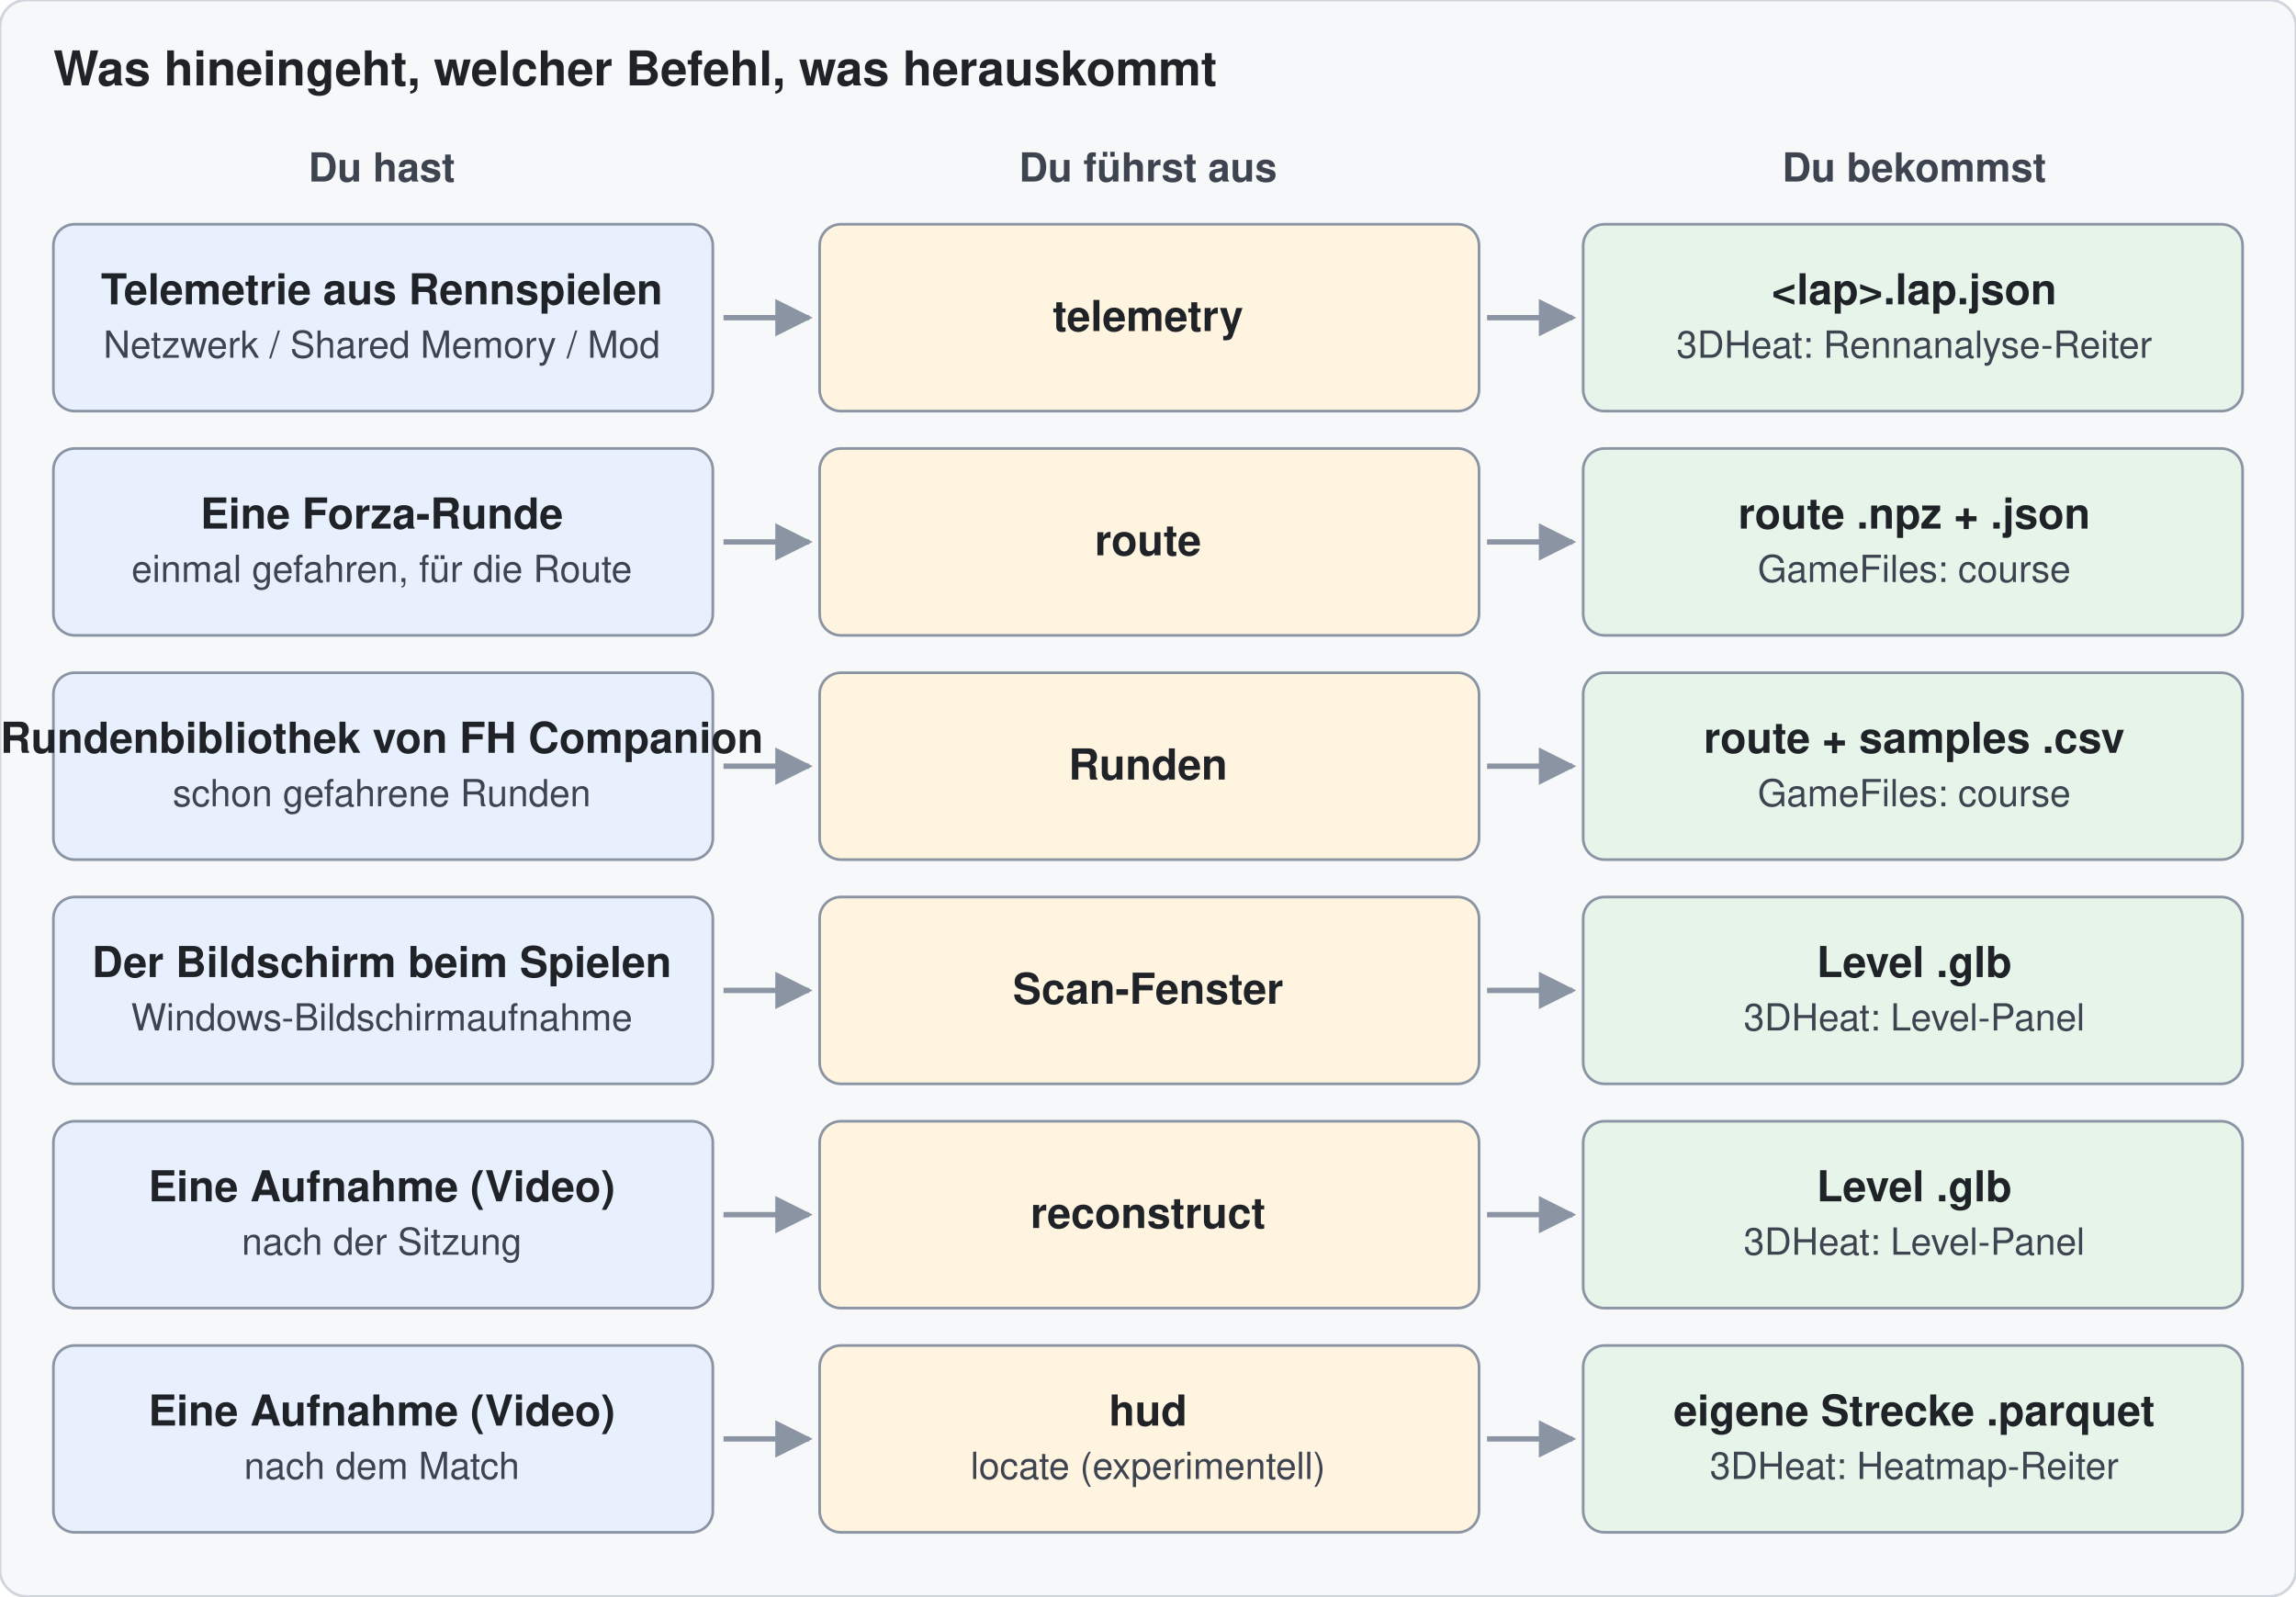
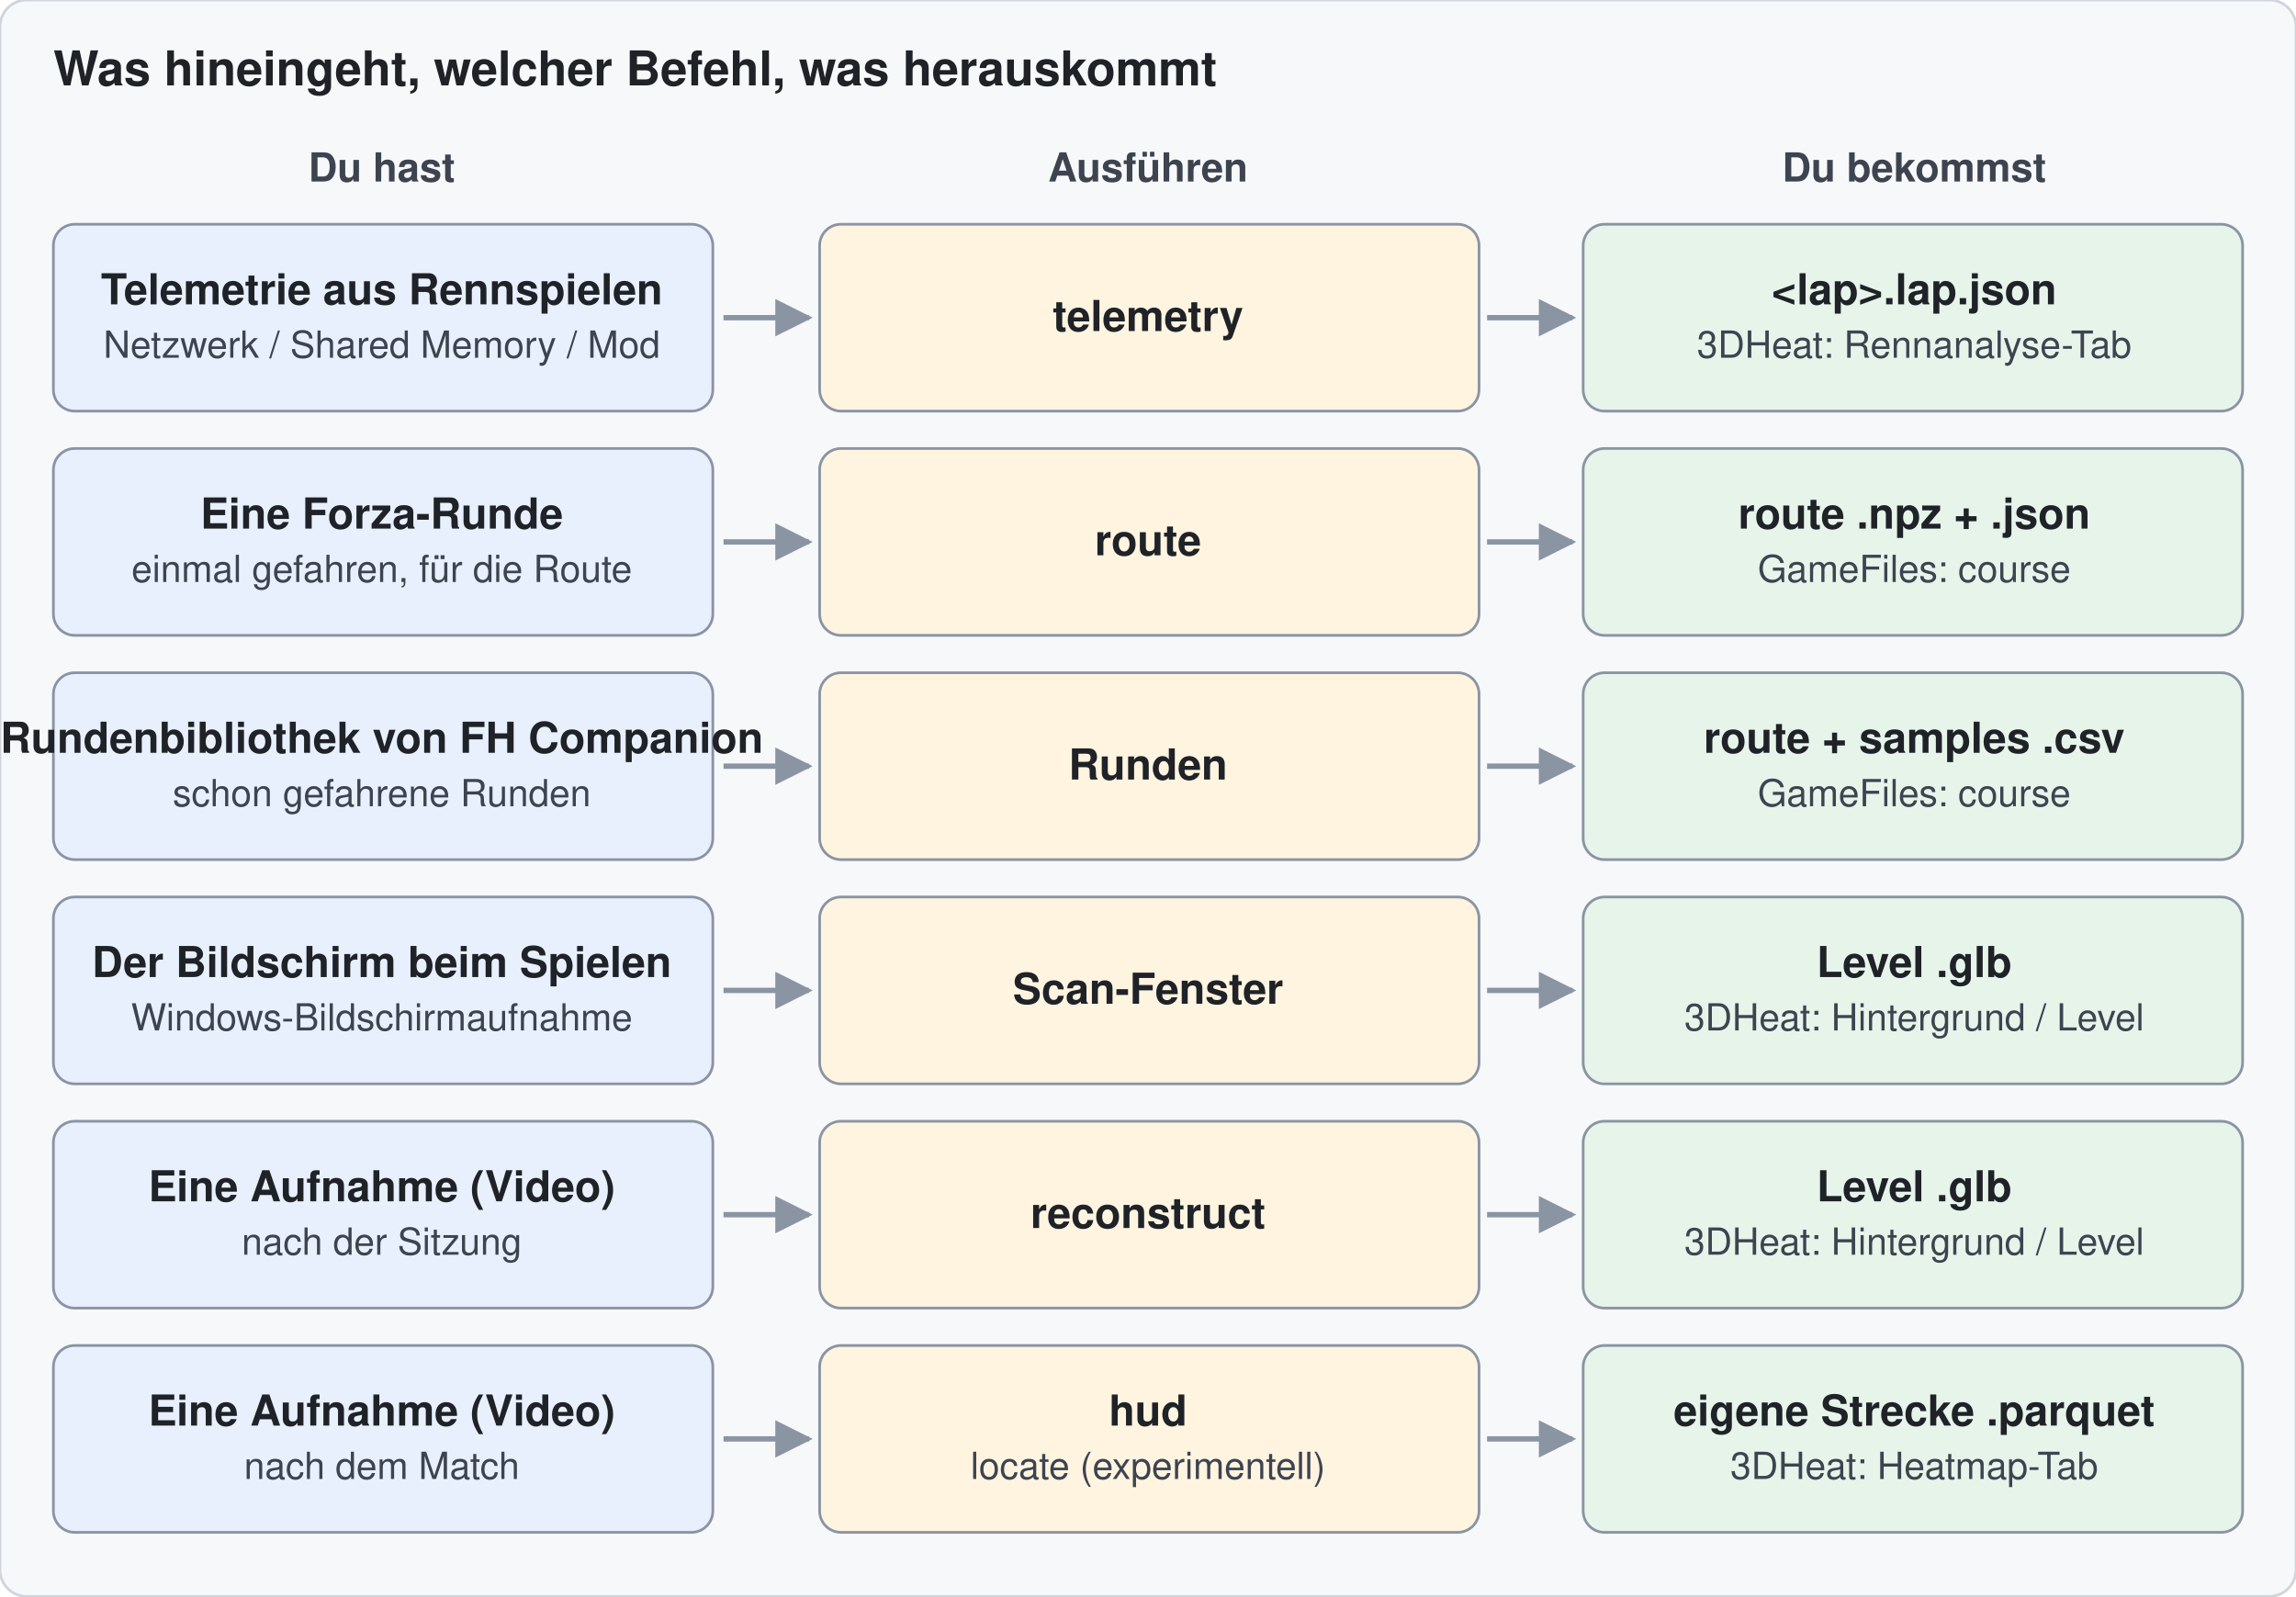
<svg xmlns="http://www.w3.org/2000/svg" width="860" height="598" viewBox="0 0 860 598" role="img" aria-label="What goes in, which command, what comes out">
  <rect width="860" height="598" rx="10" fill="#f7f8fa" stroke="#d0d4db" />
  <defs>
    <marker id="a" viewBox="0 0 10 10" refX="9" refY="5" markerWidth="7" markerHeight="7" orient="auto-start-reverse">
      <path d="M0,0 L10,5 L0,10 z" fill="#8a94a3" />
    </marker>
  </defs>
  <text x="20" y="32" font-family="Segoe UI,Helvetica,Arial,sans-serif" font-size="18" font-weight="600" fill="#1f2328" text-anchor="start">Was hineingeht, welcher Befehl, was herauskommt</text>
  <text x="143" y="68" font-family="Segoe UI,Helvetica,Arial,sans-serif" font-size="15" font-weight="600" fill="#3d4450" text-anchor="middle">Du hast</text>
-   <text x="430" y="68" font-family="Segoe UI,Helvetica,Arial,sans-serif" font-size="15" font-weight="600" fill="#3d4450" text-anchor="middle">Du führst aus</text>
+   <text x="430" y="68" font-family="Segoe UI,Helvetica,Arial,sans-serif" font-size="15" font-weight="600" fill="#3d4450" text-anchor="middle">Ausführen</text>
  <text x="717" y="68" font-family="Segoe UI,Helvetica,Arial,sans-serif" font-size="15" font-weight="600" fill="#3d4450" text-anchor="middle">Du bekommst</text>
  <rect x="20" y="84" width="247" height="70" rx="8" fill="#e8f0fe" stroke="#8a94a3" />
  <text x="143" y="114" font-family="Segoe UI,Helvetica,Arial,sans-serif" font-size="16" font-weight="600" fill="#1f2328" text-anchor="middle">Telemetrie aus Rennspielen</text>
  <text x="143" y="134" font-family="Segoe UI,Helvetica,Arial,sans-serif" font-size="14" font-weight="400" fill="#3d4450" text-anchor="middle">Netzwerk / Shared Memory / Mod</text>
  <rect x="307" y="84" width="247" height="70" rx="8" fill="#fff4e0" stroke="#8a94a3" />
  <text x="430" y="124" font-family="Segoe UI,Helvetica,Arial,sans-serif" font-size="16" font-weight="600" fill="#1f2328" text-anchor="middle">telemetry</text>
  <line x1="271" y1="119.0" x2="303" y2="119.0" stroke="#8a94a3" stroke-width="2" marker-end="url(#a)" />
  <rect x="593" y="84" width="247" height="70" rx="8" fill="#e6f4ea" stroke="#8a94a3" />
  <text x="717" y="114" font-family="Segoe UI,Helvetica,Arial,sans-serif" font-size="16" font-weight="600" fill="#1f2328" text-anchor="middle">&lt;lap&gt;.lap.json</text>
-   <text x="717" y="134" font-family="Segoe UI,Helvetica,Arial,sans-serif" font-size="14" font-weight="400" fill="#3d4450" text-anchor="middle">3DHeat: Rennanalyse-Reiter</text>
+   <text x="717" y="134" font-family="Segoe UI,Helvetica,Arial,sans-serif" font-size="14" font-weight="400" fill="#3d4450" text-anchor="middle">3DHeat: Rennanalyse-Tab</text>
  <line x1="557" y1="119.0" x2="589" y2="119.0" stroke="#8a94a3" stroke-width="2" marker-end="url(#a)" />
  <rect x="20" y="168" width="247" height="70" rx="8" fill="#e8f0fe" stroke="#8a94a3" />
  <text x="143" y="198" font-family="Segoe UI,Helvetica,Arial,sans-serif" font-size="16" font-weight="600" fill="#1f2328" text-anchor="middle">Eine Forza-Runde</text>
  <text x="143" y="218" font-family="Segoe UI,Helvetica,Arial,sans-serif" font-size="14" font-weight="400" fill="#3d4450" text-anchor="middle">einmal gefahren, für die Route</text>
  <rect x="307" y="168" width="247" height="70" rx="8" fill="#fff4e0" stroke="#8a94a3" />
  <text x="430" y="208" font-family="Segoe UI,Helvetica,Arial,sans-serif" font-size="16" font-weight="600" fill="#1f2328" text-anchor="middle">route</text>
  <line x1="271" y1="203.0" x2="303" y2="203.0" stroke="#8a94a3" stroke-width="2" marker-end="url(#a)" />
  <rect x="593" y="168" width="247" height="70" rx="8" fill="#e6f4ea" stroke="#8a94a3" />
  <text x="717" y="198" font-family="Segoe UI,Helvetica,Arial,sans-serif" font-size="16" font-weight="600" fill="#1f2328" text-anchor="middle">route .npz + .json</text>
  <text x="717" y="218" font-family="Segoe UI,Helvetica,Arial,sans-serif" font-size="14" font-weight="400" fill="#3d4450" text-anchor="middle">GameFiles: course</text>
  <line x1="557" y1="203.0" x2="589" y2="203.0" stroke="#8a94a3" stroke-width="2" marker-end="url(#a)" />
  <rect x="20" y="252" width="247" height="70" rx="8" fill="#e8f0fe" stroke="#8a94a3" />
  <text x="143" y="282" font-family="Segoe UI,Helvetica,Arial,sans-serif" font-size="16" font-weight="600" fill="#1f2328" text-anchor="middle">Rundenbibliothek von FH Companion</text>
  <text x="143" y="302" font-family="Segoe UI,Helvetica,Arial,sans-serif" font-size="14" font-weight="400" fill="#3d4450" text-anchor="middle">schon gefahrene Runden</text>
  <rect x="307" y="252" width="247" height="70" rx="8" fill="#fff4e0" stroke="#8a94a3" />
  <text x="430" y="292" font-family="Segoe UI,Helvetica,Arial,sans-serif" font-size="16" font-weight="600" fill="#1f2328" text-anchor="middle">Runden</text>
  <line x1="271" y1="287.0" x2="303" y2="287.0" stroke="#8a94a3" stroke-width="2" marker-end="url(#a)" />
  <rect x="593" y="252" width="247" height="70" rx="8" fill="#e6f4ea" stroke="#8a94a3" />
  <text x="717" y="282" font-family="Segoe UI,Helvetica,Arial,sans-serif" font-size="16" font-weight="600" fill="#1f2328" text-anchor="middle">route + samples .csv</text>
  <text x="717" y="302" font-family="Segoe UI,Helvetica,Arial,sans-serif" font-size="14" font-weight="400" fill="#3d4450" text-anchor="middle">GameFiles: course</text>
  <line x1="557" y1="287.0" x2="589" y2="287.0" stroke="#8a94a3" stroke-width="2" marker-end="url(#a)" />
  <rect x="20" y="336" width="247" height="70" rx="8" fill="#e8f0fe" stroke="#8a94a3" />
  <text x="143" y="366" font-family="Segoe UI,Helvetica,Arial,sans-serif" font-size="16" font-weight="600" fill="#1f2328" text-anchor="middle">Der Bildschirm beim Spielen</text>
  <text x="143" y="386" font-family="Segoe UI,Helvetica,Arial,sans-serif" font-size="14" font-weight="400" fill="#3d4450" text-anchor="middle">Windows-Bildschirmaufnahme</text>
  <rect x="307" y="336" width="247" height="70" rx="8" fill="#fff4e0" stroke="#8a94a3" />
  <text x="430" y="376" font-family="Segoe UI,Helvetica,Arial,sans-serif" font-size="16" font-weight="600" fill="#1f2328" text-anchor="middle">Scan-Fenster</text>
  <line x1="271" y1="371.0" x2="303" y2="371.0" stroke="#8a94a3" stroke-width="2" marker-end="url(#a)" />
  <rect x="593" y="336" width="247" height="70" rx="8" fill="#e6f4ea" stroke="#8a94a3" />
  <text x="717" y="366" font-family="Segoe UI,Helvetica,Arial,sans-serif" font-size="16" font-weight="600" fill="#1f2328" text-anchor="middle">Level .glb</text>
-   <text x="717" y="386" font-family="Segoe UI,Helvetica,Arial,sans-serif" font-size="14" font-weight="400" fill="#3d4450" text-anchor="middle">3DHeat: Level-Panel</text>
+   <text x="717" y="386" font-family="Segoe UI,Helvetica,Arial,sans-serif" font-size="14" font-weight="400" fill="#3d4450" text-anchor="middle">3DHeat: Hintergrund / Level</text>
  <line x1="557" y1="371.0" x2="589" y2="371.0" stroke="#8a94a3" stroke-width="2" marker-end="url(#a)" />
  <rect x="20" y="420" width="247" height="70" rx="8" fill="#e8f0fe" stroke="#8a94a3" />
  <text x="143" y="450" font-family="Segoe UI,Helvetica,Arial,sans-serif" font-size="16" font-weight="600" fill="#1f2328" text-anchor="middle">Eine Aufnahme (Video)</text>
  <text x="143" y="470" font-family="Segoe UI,Helvetica,Arial,sans-serif" font-size="14" font-weight="400" fill="#3d4450" text-anchor="middle">nach der Sitzung</text>
  <rect x="307" y="420" width="247" height="70" rx="8" fill="#fff4e0" stroke="#8a94a3" />
  <text x="430" y="460" font-family="Segoe UI,Helvetica,Arial,sans-serif" font-size="16" font-weight="600" fill="#1f2328" text-anchor="middle">reconstruct</text>
  <line x1="271" y1="455.0" x2="303" y2="455.0" stroke="#8a94a3" stroke-width="2" marker-end="url(#a)" />
  <rect x="593" y="420" width="247" height="70" rx="8" fill="#e6f4ea" stroke="#8a94a3" />
  <text x="717" y="450" font-family="Segoe UI,Helvetica,Arial,sans-serif" font-size="16" font-weight="600" fill="#1f2328" text-anchor="middle">Level .glb</text>
-   <text x="717" y="470" font-family="Segoe UI,Helvetica,Arial,sans-serif" font-size="14" font-weight="400" fill="#3d4450" text-anchor="middle">3DHeat: Level-Panel</text>
+   <text x="717" y="470" font-family="Segoe UI,Helvetica,Arial,sans-serif" font-size="14" font-weight="400" fill="#3d4450" text-anchor="middle">3DHeat: Hintergrund / Level</text>
  <line x1="557" y1="455.0" x2="589" y2="455.0" stroke="#8a94a3" stroke-width="2" marker-end="url(#a)" />
  <rect x="20" y="504" width="247" height="70" rx="8" fill="#e8f0fe" stroke="#8a94a3" />
  <text x="143" y="534" font-family="Segoe UI,Helvetica,Arial,sans-serif" font-size="16" font-weight="600" fill="#1f2328" text-anchor="middle">Eine Aufnahme (Video)</text>
  <text x="143" y="554" font-family="Segoe UI,Helvetica,Arial,sans-serif" font-size="14" font-weight="400" fill="#3d4450" text-anchor="middle">nach dem Match</text>
  <rect x="307" y="504" width="247" height="70" rx="8" fill="#fff4e0" stroke="#8a94a3" />
  <text x="430" y="534" font-family="Segoe UI,Helvetica,Arial,sans-serif" font-size="16" font-weight="600" fill="#1f2328" text-anchor="middle">hud</text>
  <text x="430" y="554" font-family="Segoe UI,Helvetica,Arial,sans-serif" font-size="14" font-weight="400" fill="#3d4450" text-anchor="middle">locate (experimentell)</text>
  <line x1="271" y1="539.0" x2="303" y2="539.0" stroke="#8a94a3" stroke-width="2" marker-end="url(#a)" />
  <rect x="593" y="504" width="247" height="70" rx="8" fill="#e6f4ea" stroke="#8a94a3" />
  <text x="717" y="534" font-family="Segoe UI,Helvetica,Arial,sans-serif" font-size="16" font-weight="600" fill="#1f2328" text-anchor="middle">eigene Strecke .parquet</text>
-   <text x="717" y="554" font-family="Segoe UI,Helvetica,Arial,sans-serif" font-size="14" font-weight="400" fill="#3d4450" text-anchor="middle">3DHeat: Heatmap-Reiter</text>
+   <text x="717" y="554" font-family="Segoe UI,Helvetica,Arial,sans-serif" font-size="14" font-weight="400" fill="#3d4450" text-anchor="middle">3DHeat: Heatmap-Tab</text>
  <line x1="557" y1="539.0" x2="589" y2="539.0" stroke="#8a94a3" stroke-width="2" marker-end="url(#a)" />
</svg>
